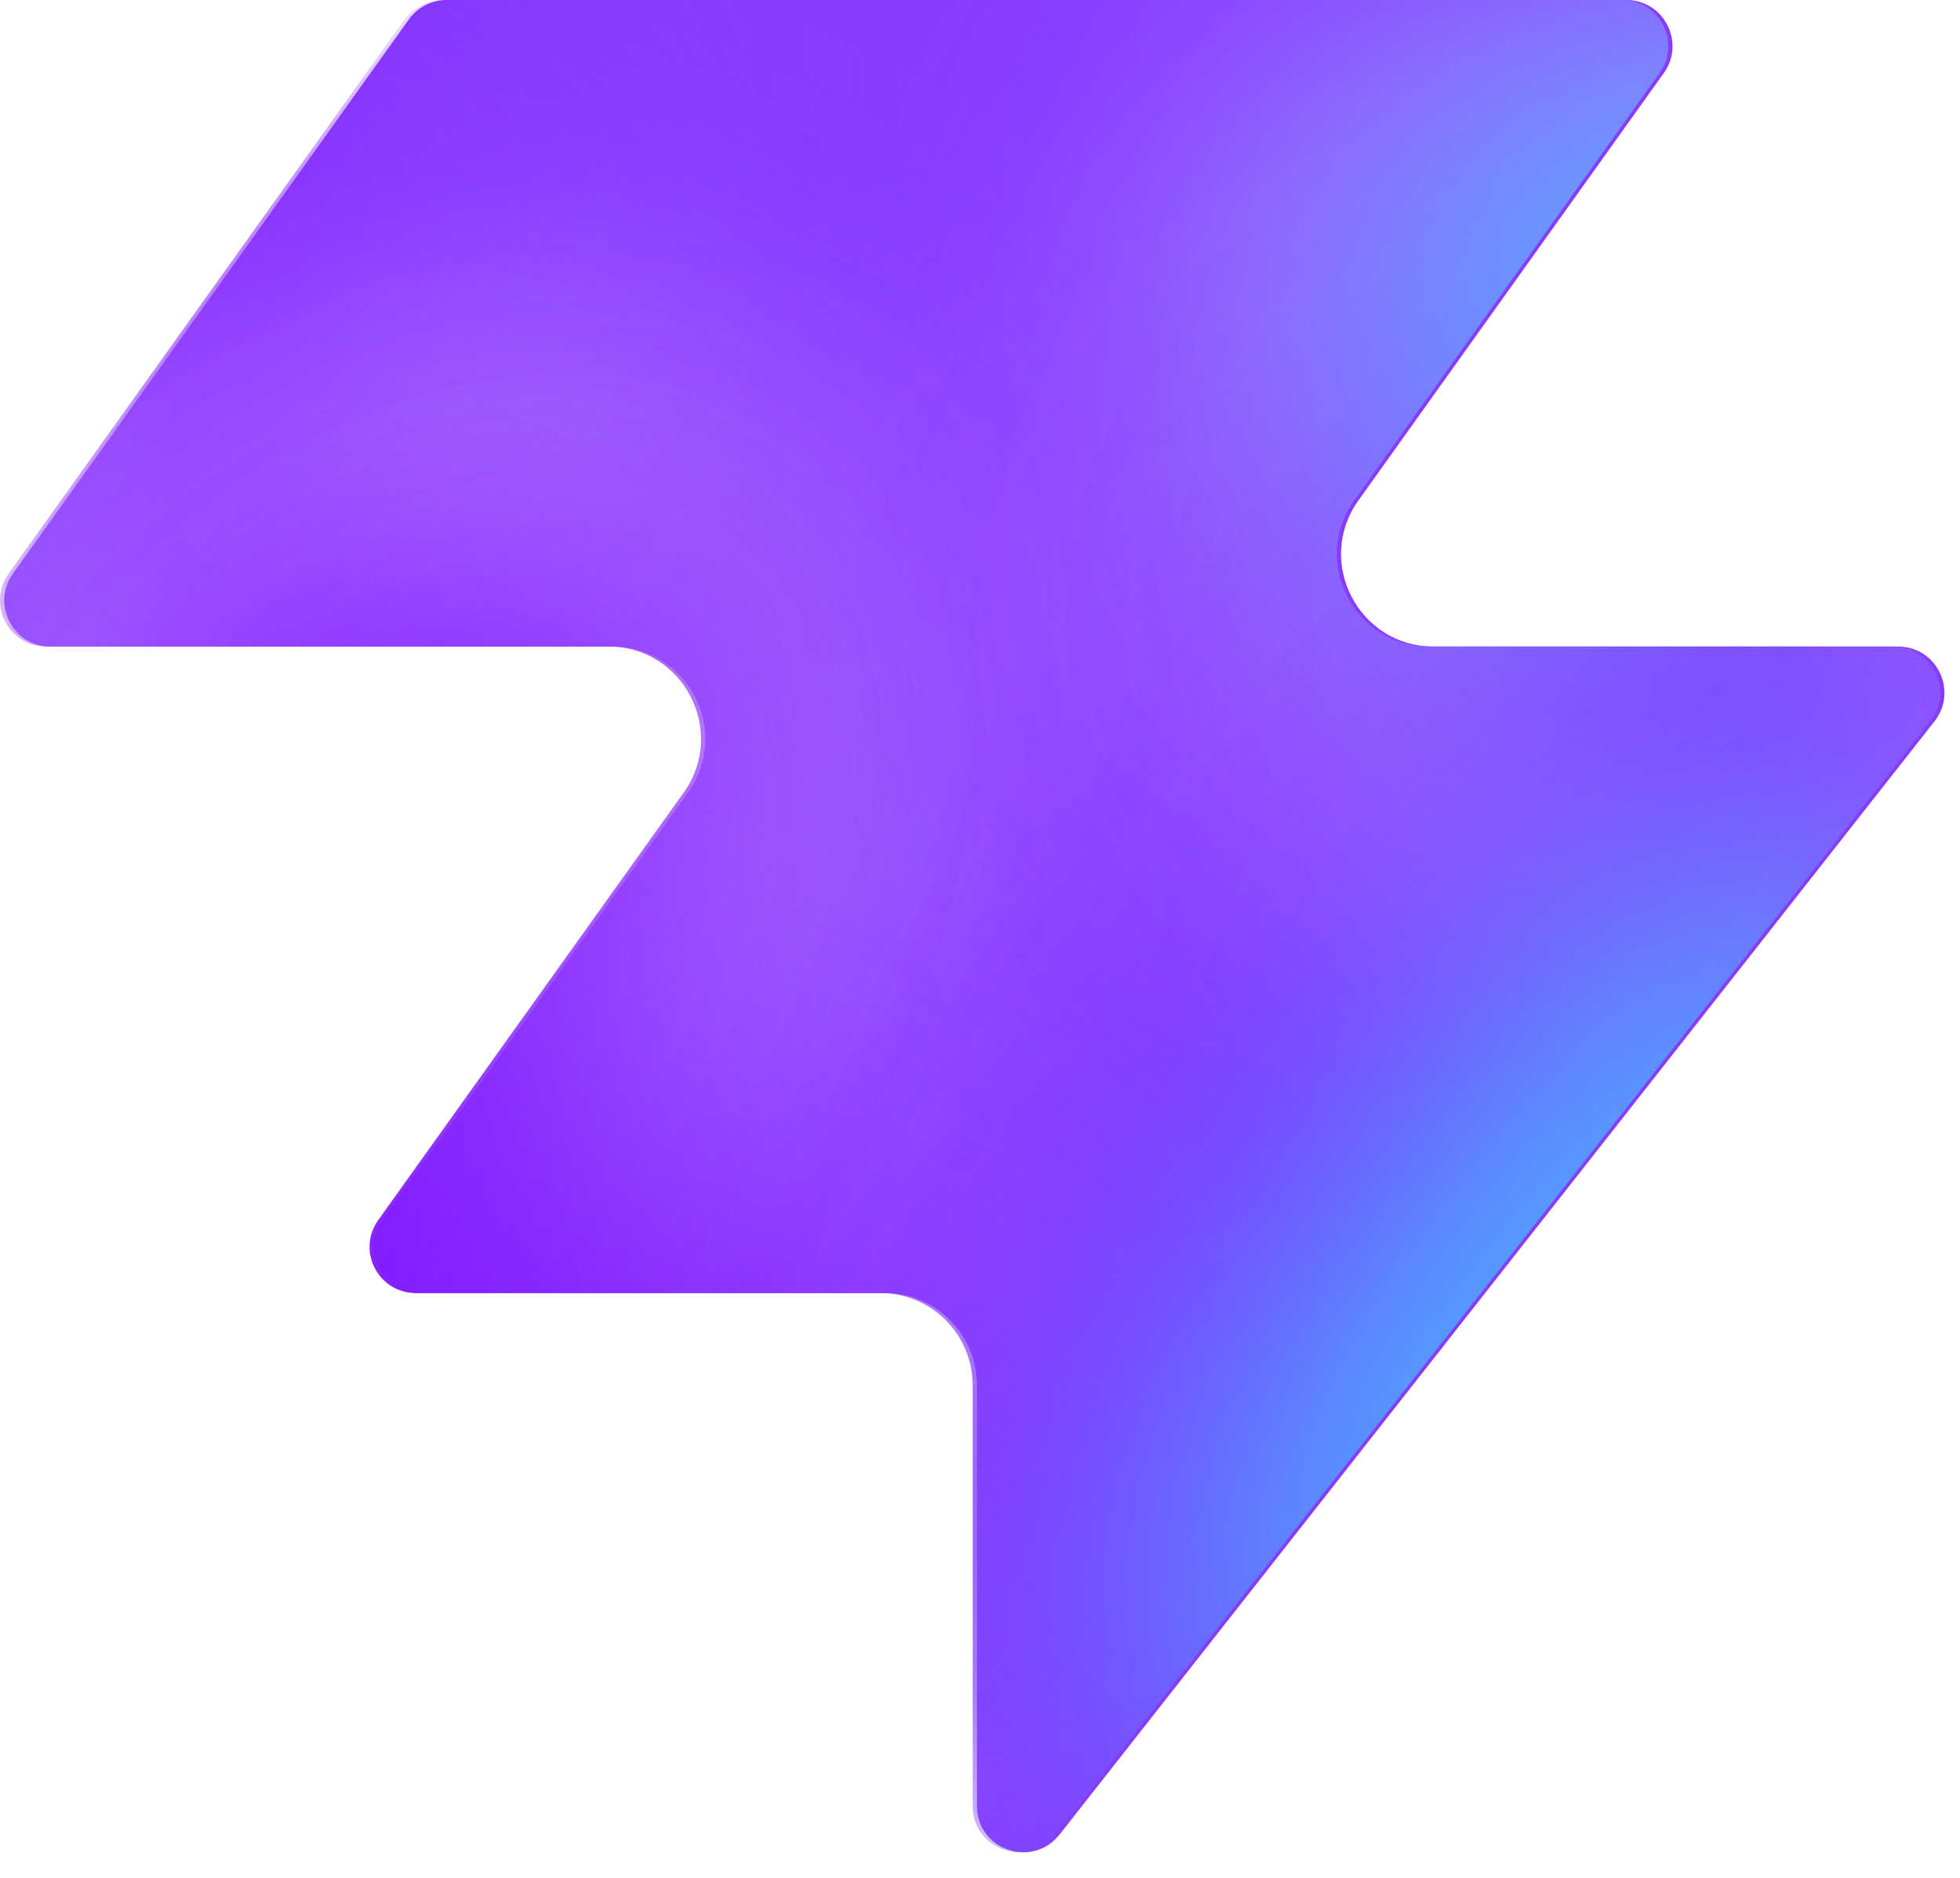
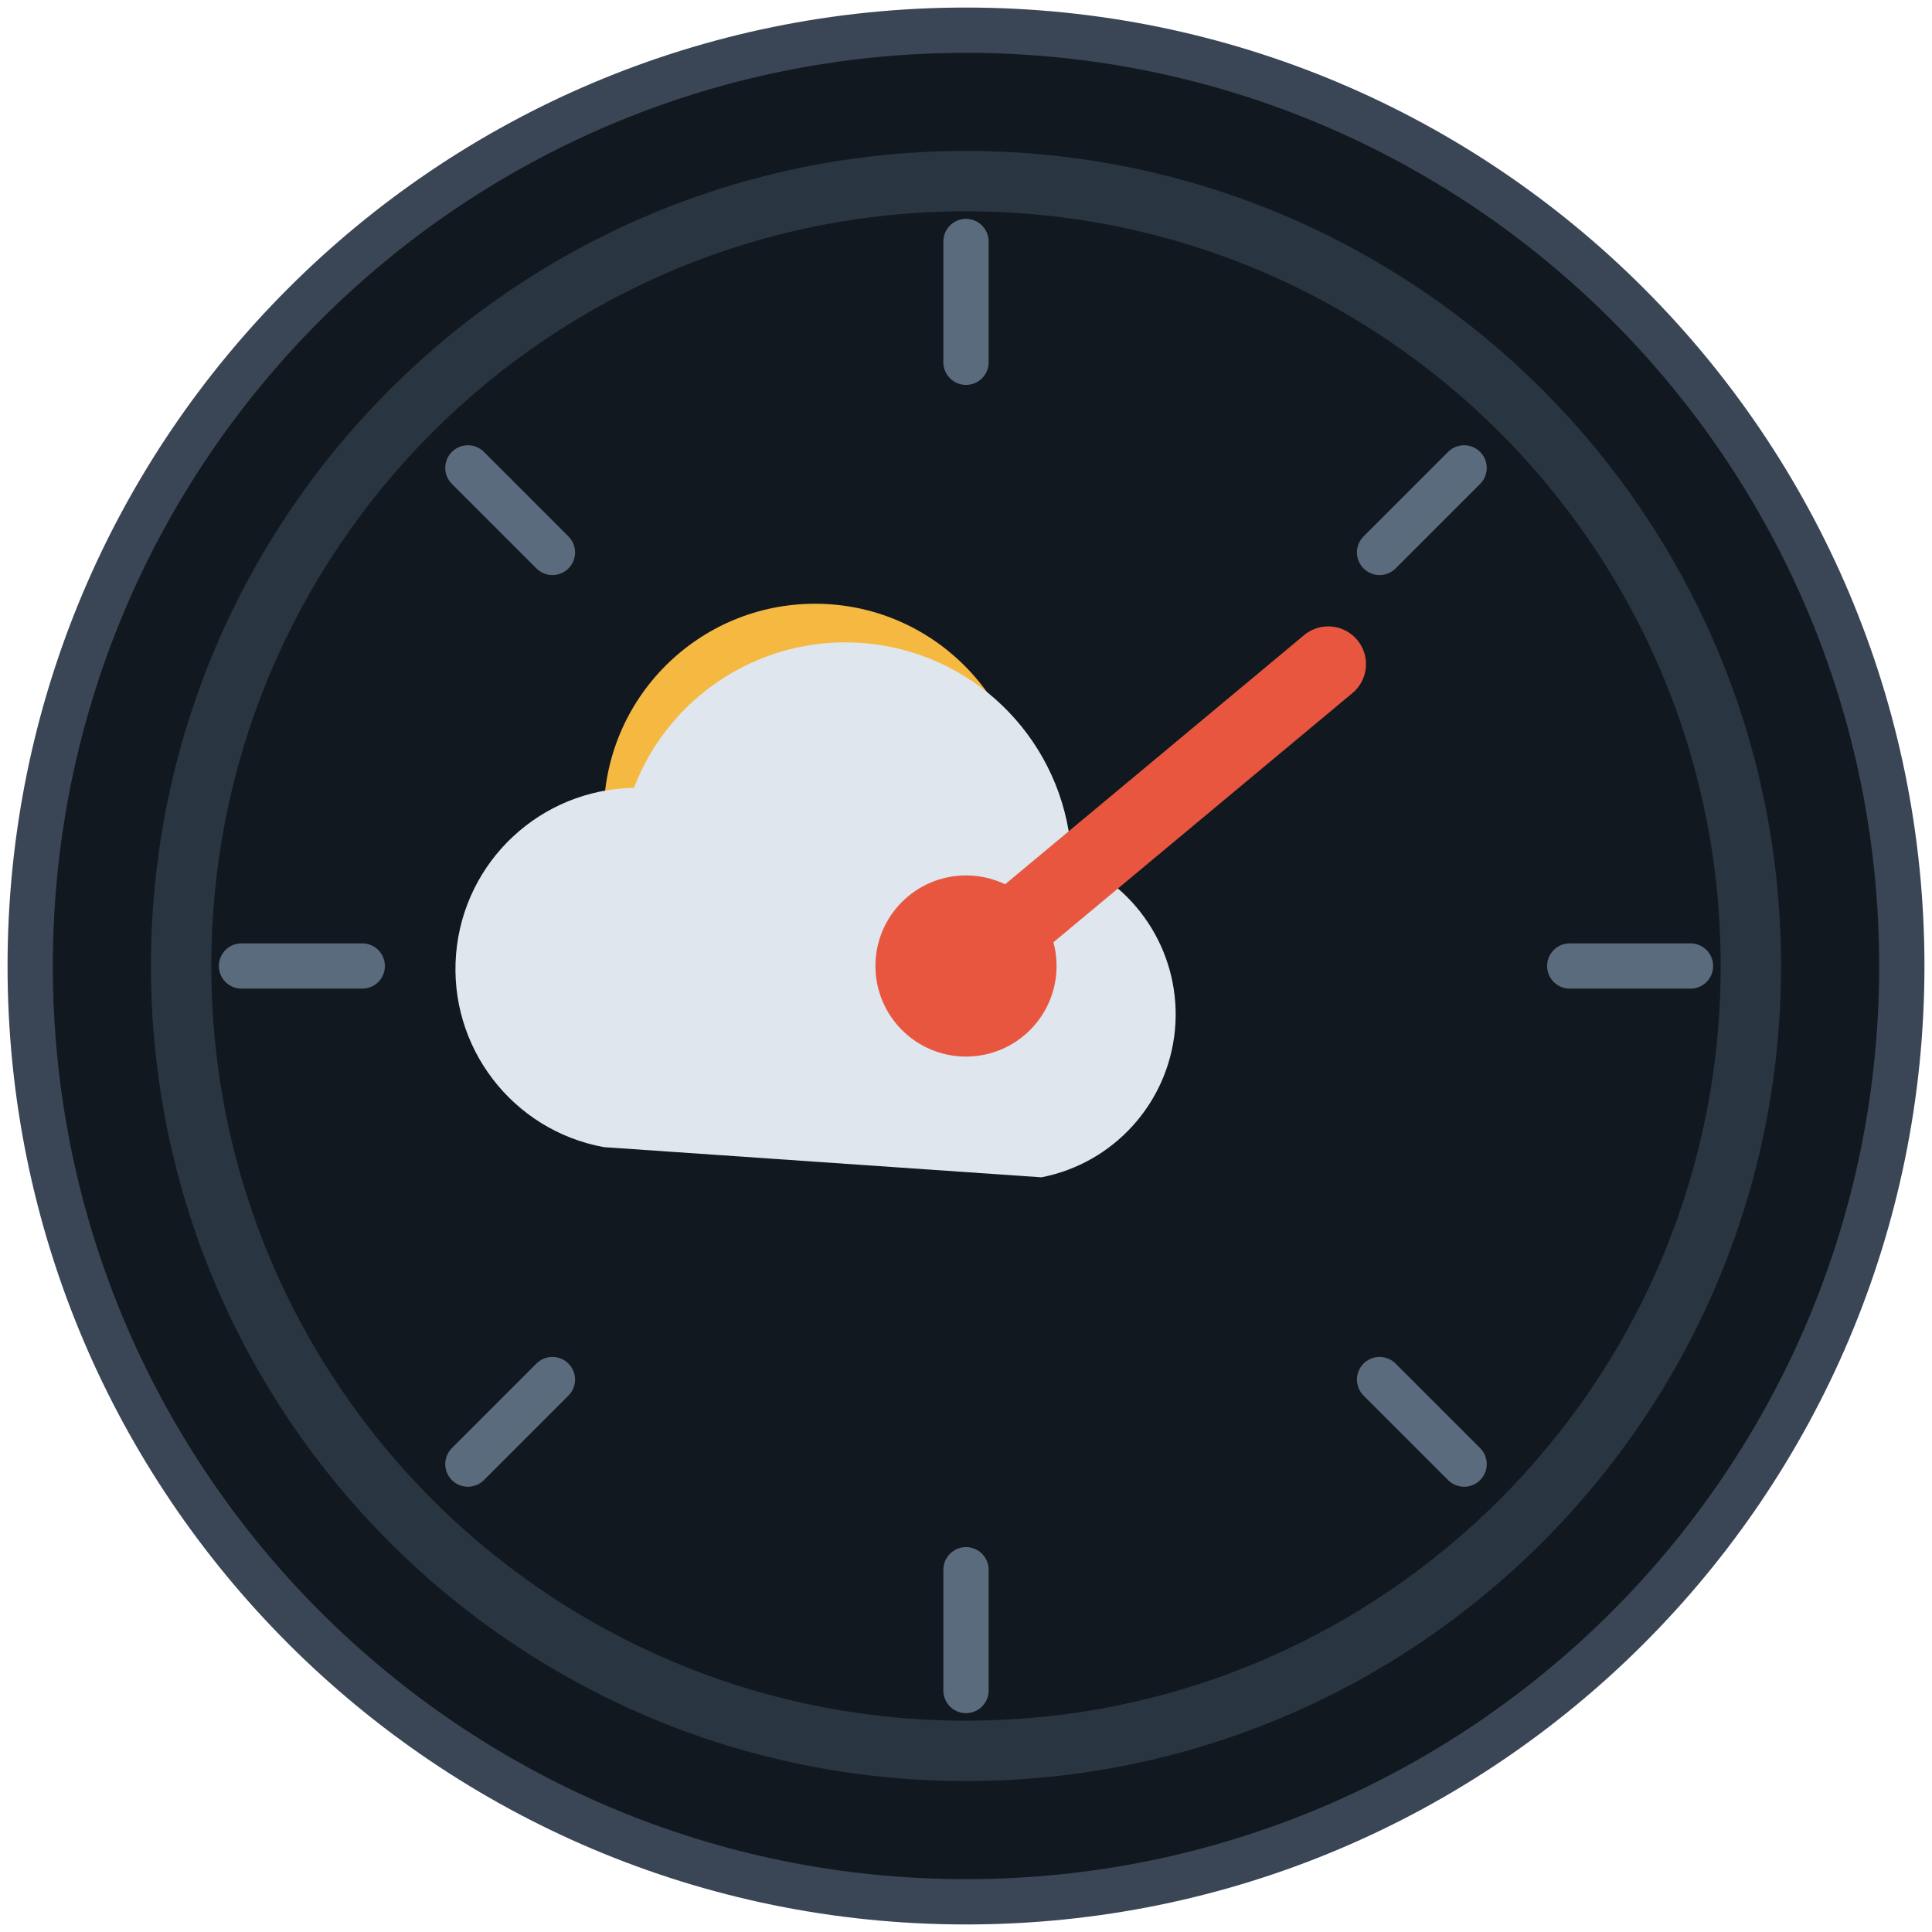
- <svg xmlns="http://www.w3.org/2000/svg" width="48" height="46" fill="none" viewBox="0 0 48 46">
-   <path fill="#863bff" d="M25.946 44.938c-.664.845-2.021.375-2.021-.698V33.937a2.26 2.26 0 0 0-2.262-2.262H10.287c-.92 0-1.456-1.04-.92-1.788l7.48-10.471c1.07-1.497 0-3.578-1.842-3.578H1.237c-.92 0-1.456-1.04-.92-1.788L10.013.474c.214-.297.556-.474.92-.474h28.894c.92 0 1.456 1.04.92 1.788l-7.48 10.471c-1.07 1.498 0 3.579 1.842 3.579h11.377c.943 0 1.473 1.088.89 1.83L25.947 44.94z" style="fill:#863bff;fill:color(display-p3 .525 .23 1);fill-opacity:1" />
-   <mask id="a" width="48" height="46" x="0" y="0" maskUnits="userSpaceOnUse" style="mask-type:alpha">
-     <path fill="#000" d="M25.842 44.938c-.664.844-2.021.375-2.021-.698V33.937a2.26 2.26 0 0 0-2.262-2.262H10.183c-.92 0-1.456-1.04-.92-1.788l7.48-10.471c1.07-1.498 0-3.579-1.842-3.579H1.133c-.92 0-1.456-1.04-.92-1.787L9.91.473c.214-.297.556-.474.92-.474h28.894c.92 0 1.456 1.04.92 1.788l-7.48 10.471c-1.07 1.498 0 3.578 1.842 3.578h11.377c.943 0 1.473 1.088.89 1.832L25.843 44.94z" style="fill:#000;fill-opacity:1" />
-   </mask>
-   <g mask="url(#a)">
-     <g filter="url(#b)">
-       <ellipse cx="5.508" cy="14.704" fill="#ede6ff" rx="5.508" ry="14.704" style="fill:#ede6ff;fill:color(display-p3 .927 .903 1);fill-opacity:1" transform="matrix(.00324 1 1 -.00324 -4.47 31.516)" />
-     </g>
-     <g filter="url(#c)">
-       <ellipse cx="10.399" cy="29.851" fill="#ede6ff" rx="10.399" ry="29.851" style="fill:#ede6ff;fill:color(display-p3 .927 .903 1);fill-opacity:1" transform="matrix(.00324 1 1 -.00324 -39.328 7.883)" />
-     </g>
-     <g filter="url(#d)">
-       <ellipse cx="5.508" cy="30.487" fill="#7e14ff" rx="5.508" ry="30.487" style="fill:#7e14ff;fill:color(display-p3 .492 .077 1);fill-opacity:1" transform="rotate(89.814 -25.913 -14.639)scale(1 -1)" />
-     </g>
-     <g filter="url(#e)">
-       <ellipse cx="5.508" cy="30.599" fill="#7e14ff" rx="5.508" ry="30.599" style="fill:#7e14ff;fill:color(display-p3 .492 .077 1);fill-opacity:1" transform="rotate(89.814 -32.644 -3.334)scale(1 -1)" />
-     </g>
-     <g filter="url(#f)">
-       <ellipse cx="5.508" cy="30.599" fill="#7e14ff" rx="5.508" ry="30.599" style="fill:#7e14ff;fill:color(display-p3 .492 .077 1);fill-opacity:1" transform="matrix(.00324 1 1 -.00324 -34.34 30.47)" />
-     </g>
-     <g filter="url(#g)">
-       <ellipse cx="14.072" cy="22.078" fill="#ede6ff" rx="14.072" ry="22.078" style="fill:#ede6ff;fill:color(display-p3 .927 .903 1);fill-opacity:1" transform="rotate(93.35 24.506 48.493)scale(-1 1)" />
-     </g>
-     <g filter="url(#h)">
-       <ellipse cx="3.47" cy="21.501" fill="#7e14ff" rx="3.47" ry="21.501" style="fill:#7e14ff;fill:color(display-p3 .492 .077 1);fill-opacity:1" transform="rotate(89.009 28.708 47.59)scale(-1 1)" />
-     </g>
-     <g filter="url(#i)">
-       <ellipse cx="3.47" cy="21.501" fill="#7e14ff" rx="3.47" ry="21.501" style="fill:#7e14ff;fill:color(display-p3 .492 .077 1);fill-opacity:1" transform="rotate(89.009 28.708 47.59)scale(-1 1)" />
-     </g>
-     <g filter="url(#j)">
-       <ellipse cx=".387" cy="8.972" fill="#7e14ff" rx="4.407" ry="29.108" style="fill:#7e14ff;fill:color(display-p3 .492 .077 1);fill-opacity:1" transform="rotate(39.51 .387 8.972)" />
-     </g>
-     <g filter="url(#k)">
-       <ellipse cx="47.523" cy="-6.092" fill="#7e14ff" rx="4.407" ry="29.108" style="fill:#7e14ff;fill:color(display-p3 .492 .077 1);fill-opacity:1" transform="rotate(37.892 47.523 -6.092)" />
-     </g>
-     <g filter="url(#l)">
-       <ellipse cx="41.412" cy="6.333" fill="#47bfff" rx="5.971" ry="9.665" style="fill:#47bfff;fill:color(display-p3 .28 .748 1);fill-opacity:1" transform="rotate(37.892 41.412 6.333)" />
-     </g>
-     <g filter="url(#m)">
-       <ellipse cx="-1.879" cy="38.332" fill="#7e14ff" rx="4.407" ry="29.108" style="fill:#7e14ff;fill:color(display-p3 .492 .077 1);fill-opacity:1" transform="rotate(37.892 -1.88 38.332)" />
-     </g>
-     <g filter="url(#n)">
-       <ellipse cx="-1.879" cy="38.332" fill="#7e14ff" rx="4.407" ry="29.108" style="fill:#7e14ff;fill:color(display-p3 .492 .077 1);fill-opacity:1" transform="rotate(37.892 -1.88 38.332)" />
-     </g>
-     <g filter="url(#o)">
-       <ellipse cx="35.651" cy="29.907" fill="#7e14ff" rx="4.407" ry="29.108" style="fill:#7e14ff;fill:color(display-p3 .492 .077 1);fill-opacity:1" transform="rotate(37.892 35.651 29.907)" />
-     </g>
-     <g filter="url(#p)">
-       <ellipse cx="38.418" cy="32.4" fill="#47bfff" rx="5.971" ry="15.297" style="fill:#47bfff;fill:color(display-p3 .28 .748 1);fill-opacity:1" transform="rotate(37.892 38.418 32.4)" />
-     </g>
+ <svg xmlns="http://www.w3.org/2000/svg" viewBox="0 0 64 64">
+   <circle cx="32" cy="32" r="31" fill="#12181f" />
+   <circle cx="32" cy="32" r="31" fill="none" stroke="#3a4655" stroke-width="1.5" />
+   <circle cx="32" cy="32" r="26" fill="none" stroke="#2a3542" stroke-width="2" />
+   <g stroke="#5a6b7d" stroke-width="1.5" stroke-linecap="round">
+     <line x1="32" y1="8" x2="32" y2="12" />
+     <line x1="32" y1="52" x2="32" y2="56" />
+     <line x1="8" y1="32" x2="12" y2="32" />
+     <line x1="52" y1="32" x2="56" y2="32" />
+     <line x1="15.5" y1="15.5" x2="18.3" y2="18.3" />
+     <line x1="45.7" y1="45.7" x2="48.5" y2="48.5" />
+     <line x1="48.5" y1="15.5" x2="45.7" y2="18.3" />
+     <line x1="18.3" y1="45.7" x2="15.5" y2="48.5" />
  </g>
-   <defs>
-     <filter id="b" width="60.045" height="41.654" x="-19.77" y="16.149" color-interpolation-filters="sRGB" filterUnits="userSpaceOnUse">
-       <feFlood flood-opacity="0" result="BackgroundImageFix" />
-       <feBlend in="SourceGraphic" in2="BackgroundImageFix" result="shape" />
-       <feGaussianBlur result="effect1_foregroundBlur_2002_17158" stdDeviation="7.659" />
-     </filter>
-     <filter id="c" width="90.34" height="51.437" x="-54.613" y="-7.533" color-interpolation-filters="sRGB" filterUnits="userSpaceOnUse">
-       <feFlood flood-opacity="0" result="BackgroundImageFix" />
-       <feBlend in="SourceGraphic" in2="BackgroundImageFix" result="shape" />
-       <feGaussianBlur result="effect1_foregroundBlur_2002_17158" stdDeviation="7.659" />
-     </filter>
-     <filter id="d" width="79.355" height="29.4" x="-49.64" y="2.03" color-interpolation-filters="sRGB" filterUnits="userSpaceOnUse">
-       <feFlood flood-opacity="0" result="BackgroundImageFix" />
-       <feBlend in="SourceGraphic" in2="BackgroundImageFix" result="shape" />
-       <feGaussianBlur result="effect1_foregroundBlur_2002_17158" stdDeviation="4.596" />
-     </filter>
-     <filter id="e" width="79.579" height="29.4" x="-45.045" y="20.029" color-interpolation-filters="sRGB" filterUnits="userSpaceOnUse">
-       <feFlood flood-opacity="0" result="BackgroundImageFix" />
-       <feBlend in="SourceGraphic" in2="BackgroundImageFix" result="shape" />
-       <feGaussianBlur result="effect1_foregroundBlur_2002_17158" stdDeviation="4.596" />
-     </filter>
-     <filter id="f" width="79.579" height="29.4" x="-43.513" y="21.178" color-interpolation-filters="sRGB" filterUnits="userSpaceOnUse">
-       <feFlood flood-opacity="0" result="BackgroundImageFix" />
-       <feBlend in="SourceGraphic" in2="BackgroundImageFix" result="shape" />
-       <feGaussianBlur result="effect1_foregroundBlur_2002_17158" stdDeviation="4.596" />
-     </filter>
-     <filter id="g" width="74.749" height="58.852" x="15.756" y="-17.901" color-interpolation-filters="sRGB" filterUnits="userSpaceOnUse">
-       <feFlood flood-opacity="0" result="BackgroundImageFix" />
-       <feBlend in="SourceGraphic" in2="BackgroundImageFix" result="shape" />
-       <feGaussianBlur result="effect1_foregroundBlur_2002_17158" stdDeviation="7.659" />
-     </filter>
-     <filter id="h" width="61.377" height="25.362" x="23.548" y="2.284" color-interpolation-filters="sRGB" filterUnits="userSpaceOnUse">
-       <feFlood flood-opacity="0" result="BackgroundImageFix" />
-       <feBlend in="SourceGraphic" in2="BackgroundImageFix" result="shape" />
-       <feGaussianBlur result="effect1_foregroundBlur_2002_17158" stdDeviation="4.596" />
-     </filter>
-     <filter id="i" width="61.377" height="25.362" x="23.548" y="2.284" color-interpolation-filters="sRGB" filterUnits="userSpaceOnUse">
-       <feFlood flood-opacity="0" result="BackgroundImageFix" />
-       <feBlend in="SourceGraphic" in2="BackgroundImageFix" result="shape" />
-       <feGaussianBlur result="effect1_foregroundBlur_2002_17158" stdDeviation="4.596" />
-     </filter>
-     <filter id="j" width="56.045" height="63.649" x="-27.636" y="-22.853" color-interpolation-filters="sRGB" filterUnits="userSpaceOnUse">
-       <feFlood flood-opacity="0" result="BackgroundImageFix" />
-       <feBlend in="SourceGraphic" in2="BackgroundImageFix" result="shape" />
-       <feGaussianBlur result="effect1_foregroundBlur_2002_17158" stdDeviation="4.596" />
-     </filter>
-     <filter id="k" width="54.814" height="64.646" x="20.116" y="-38.415" color-interpolation-filters="sRGB" filterUnits="userSpaceOnUse">
-       <feFlood flood-opacity="0" result="BackgroundImageFix" />
-       <feBlend in="SourceGraphic" in2="BackgroundImageFix" result="shape" />
-       <feGaussianBlur result="effect1_foregroundBlur_2002_17158" stdDeviation="4.596" />
-     </filter>
-     <filter id="l" width="33.541" height="35.313" x="24.641" y="-11.323" color-interpolation-filters="sRGB" filterUnits="userSpaceOnUse">
-       <feFlood flood-opacity="0" result="BackgroundImageFix" />
-       <feBlend in="SourceGraphic" in2="BackgroundImageFix" result="shape" />
-       <feGaussianBlur result="effect1_foregroundBlur_2002_17158" stdDeviation="4.596" />
-     </filter>
-     <filter id="m" width="54.814" height="64.646" x="-29.286" y="6.009" color-interpolation-filters="sRGB" filterUnits="userSpaceOnUse">
-       <feFlood flood-opacity="0" result="BackgroundImageFix" />
-       <feBlend in="SourceGraphic" in2="BackgroundImageFix" result="shape" />
-       <feGaussianBlur result="effect1_foregroundBlur_2002_17158" stdDeviation="4.596" />
-     </filter>
-     <filter id="n" width="54.814" height="64.646" x="-29.286" y="6.009" color-interpolation-filters="sRGB" filterUnits="userSpaceOnUse">
-       <feFlood flood-opacity="0" result="BackgroundImageFix" />
-       <feBlend in="SourceGraphic" in2="BackgroundImageFix" result="shape" />
-       <feGaussianBlur result="effect1_foregroundBlur_2002_17158" stdDeviation="4.596" />
-     </filter>
-     <filter id="o" width="54.814" height="64.646" x="8.244" y="-2.416" color-interpolation-filters="sRGB" filterUnits="userSpaceOnUse">
-       <feFlood flood-opacity="0" result="BackgroundImageFix" />
-       <feBlend in="SourceGraphic" in2="BackgroundImageFix" result="shape" />
-       <feGaussianBlur result="effect1_foregroundBlur_2002_17158" stdDeviation="4.596" />
-     </filter>
-     <filter id="p" width="39.409" height="43.623" x="18.713" y="10.588" color-interpolation-filters="sRGB" filterUnits="userSpaceOnUse">
-       <feFlood flood-opacity="0" result="BackgroundImageFix" />
-       <feBlend in="SourceGraphic" in2="BackgroundImageFix" result="shape" />
-       <feGaussianBlur result="effect1_foregroundBlur_2002_17158" stdDeviation="4.596" />
-     </filter>
-   </defs>
+   <circle cx="27" cy="27" r="7" fill="#f5b942" />
+   <path d="M20 38            a6 6 0 0 1 1-11.9            a7.5 7.5 0 0 1 14.5 2.4            a5.5 5.5 0 0 1 -1 10.5            z" fill="#dfe6ee" />
+   <line x1="32" y1="32" x2="44" y2="22" stroke="#e8563f" stroke-width="2.5" stroke-linecap="round" />
+   <circle cx="32" cy="32" r="3" fill="#e8563f" />
</svg>
